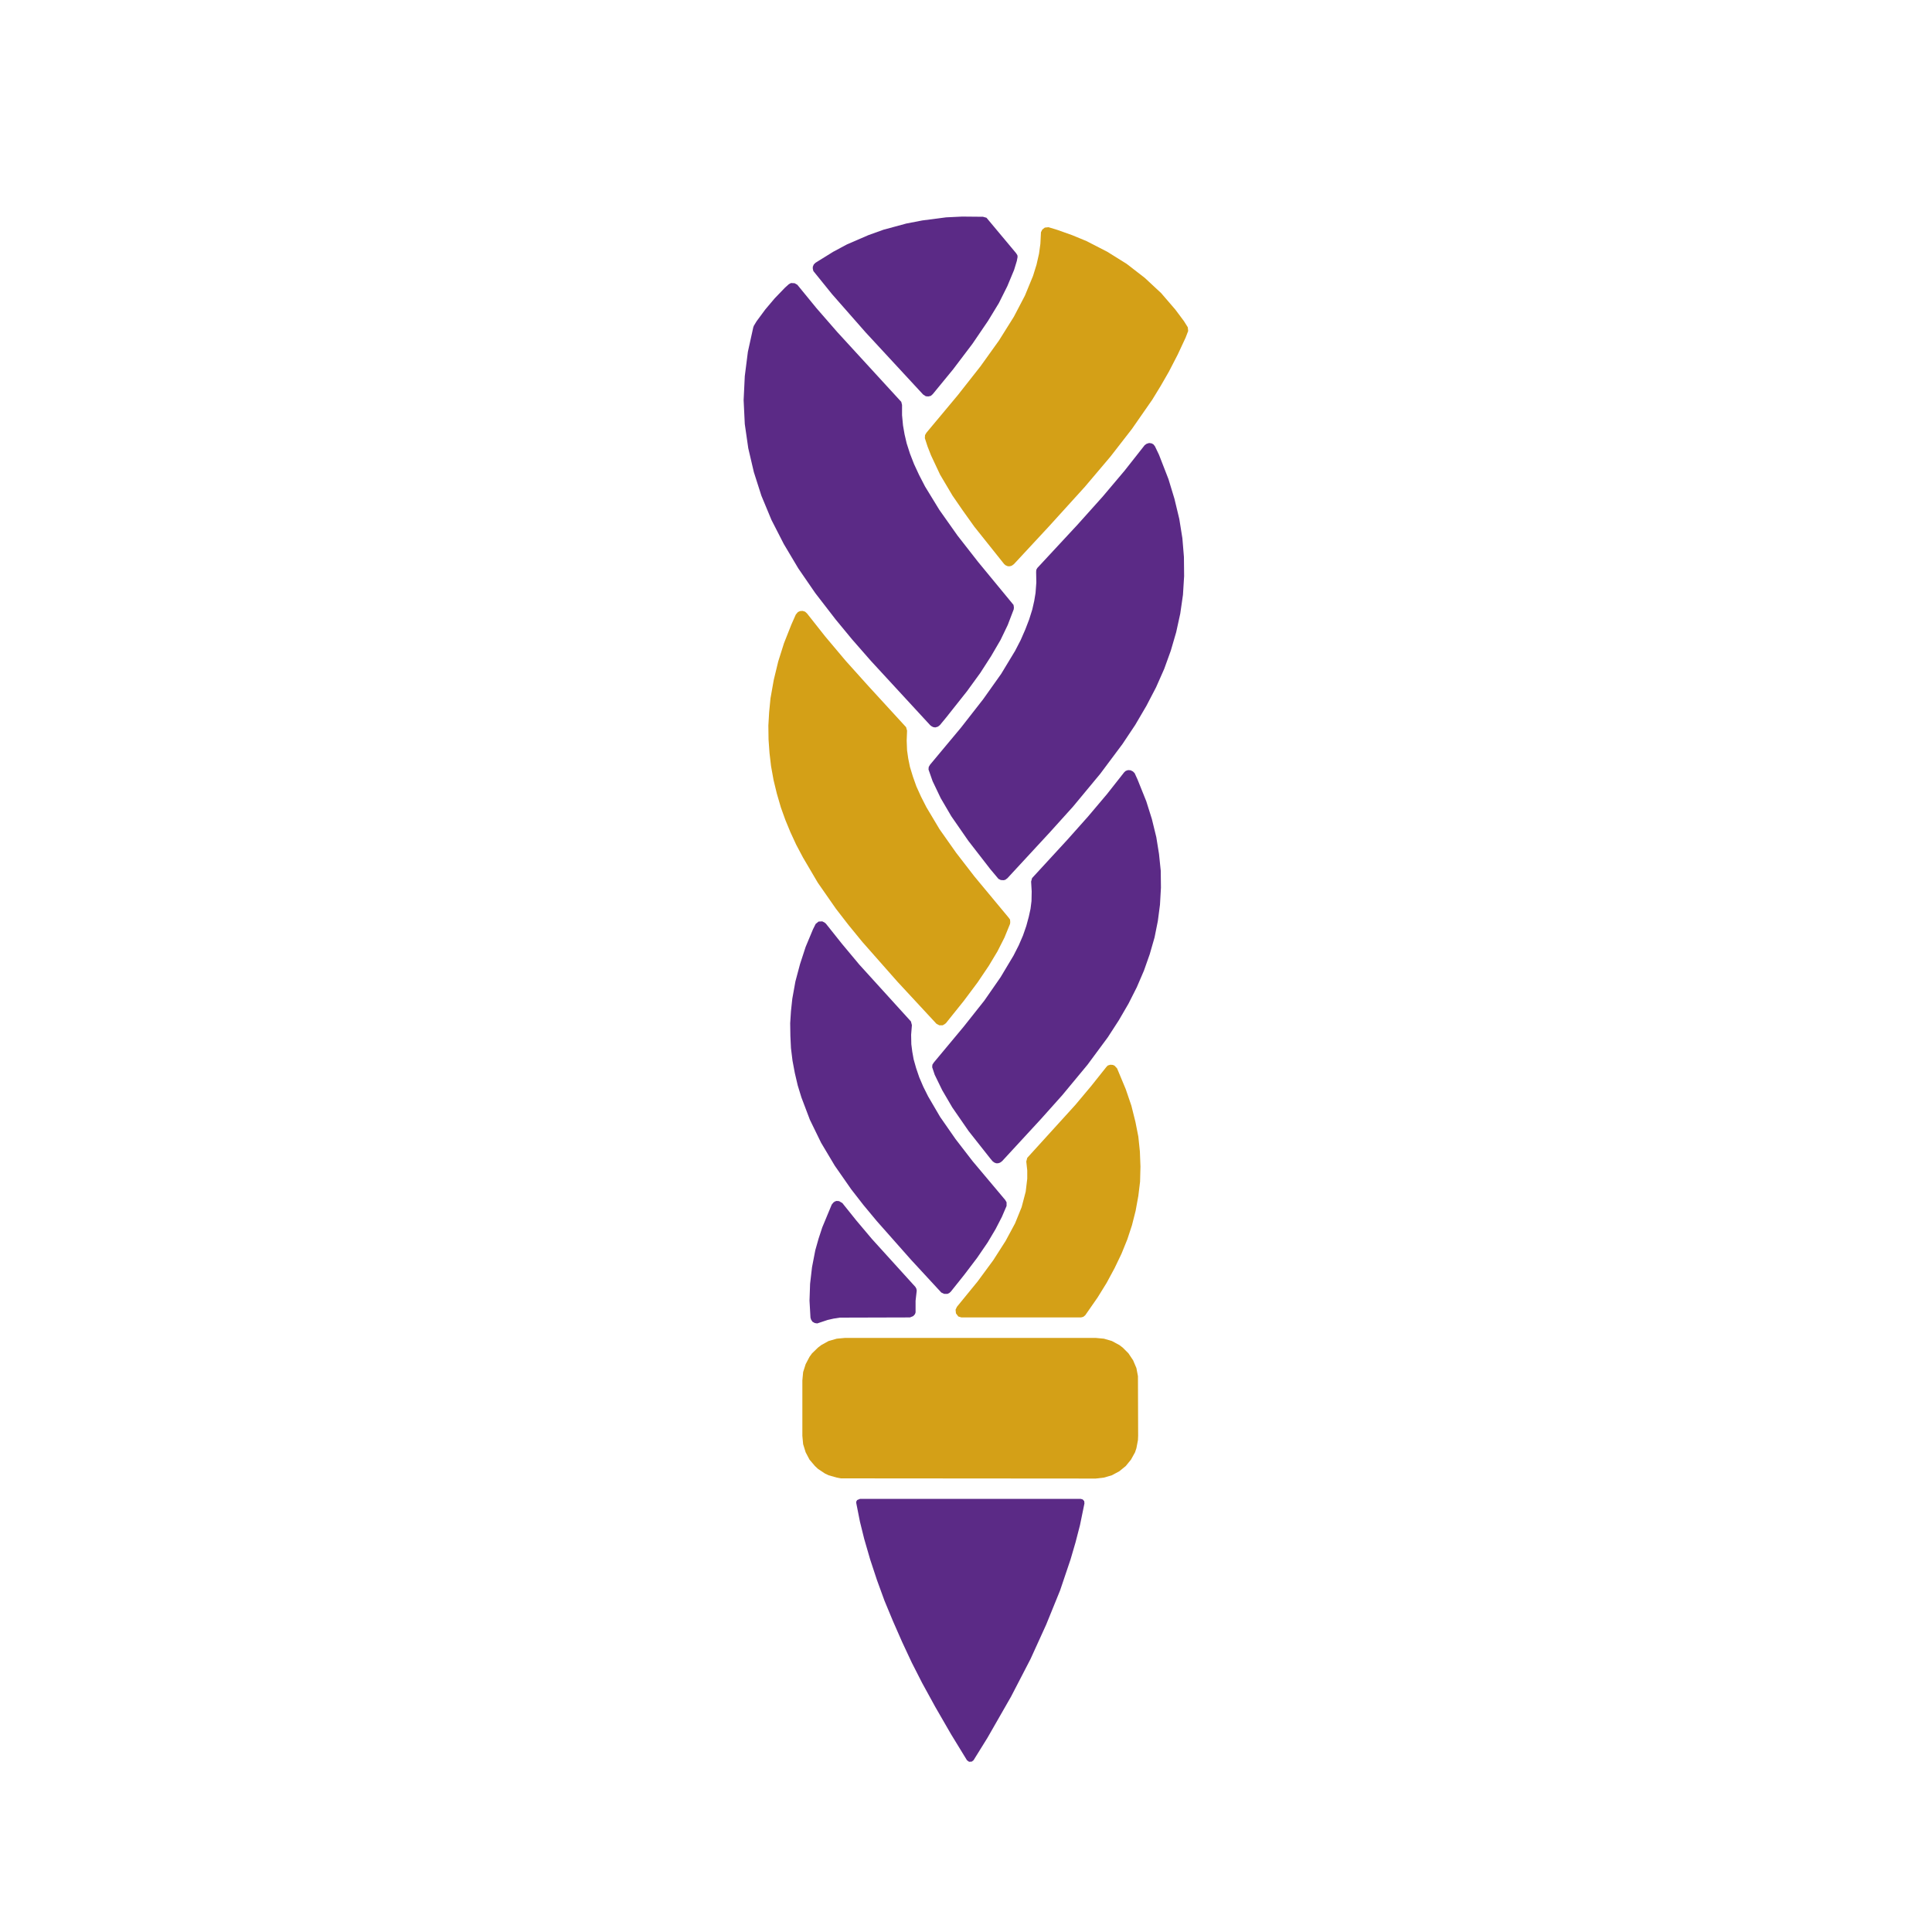
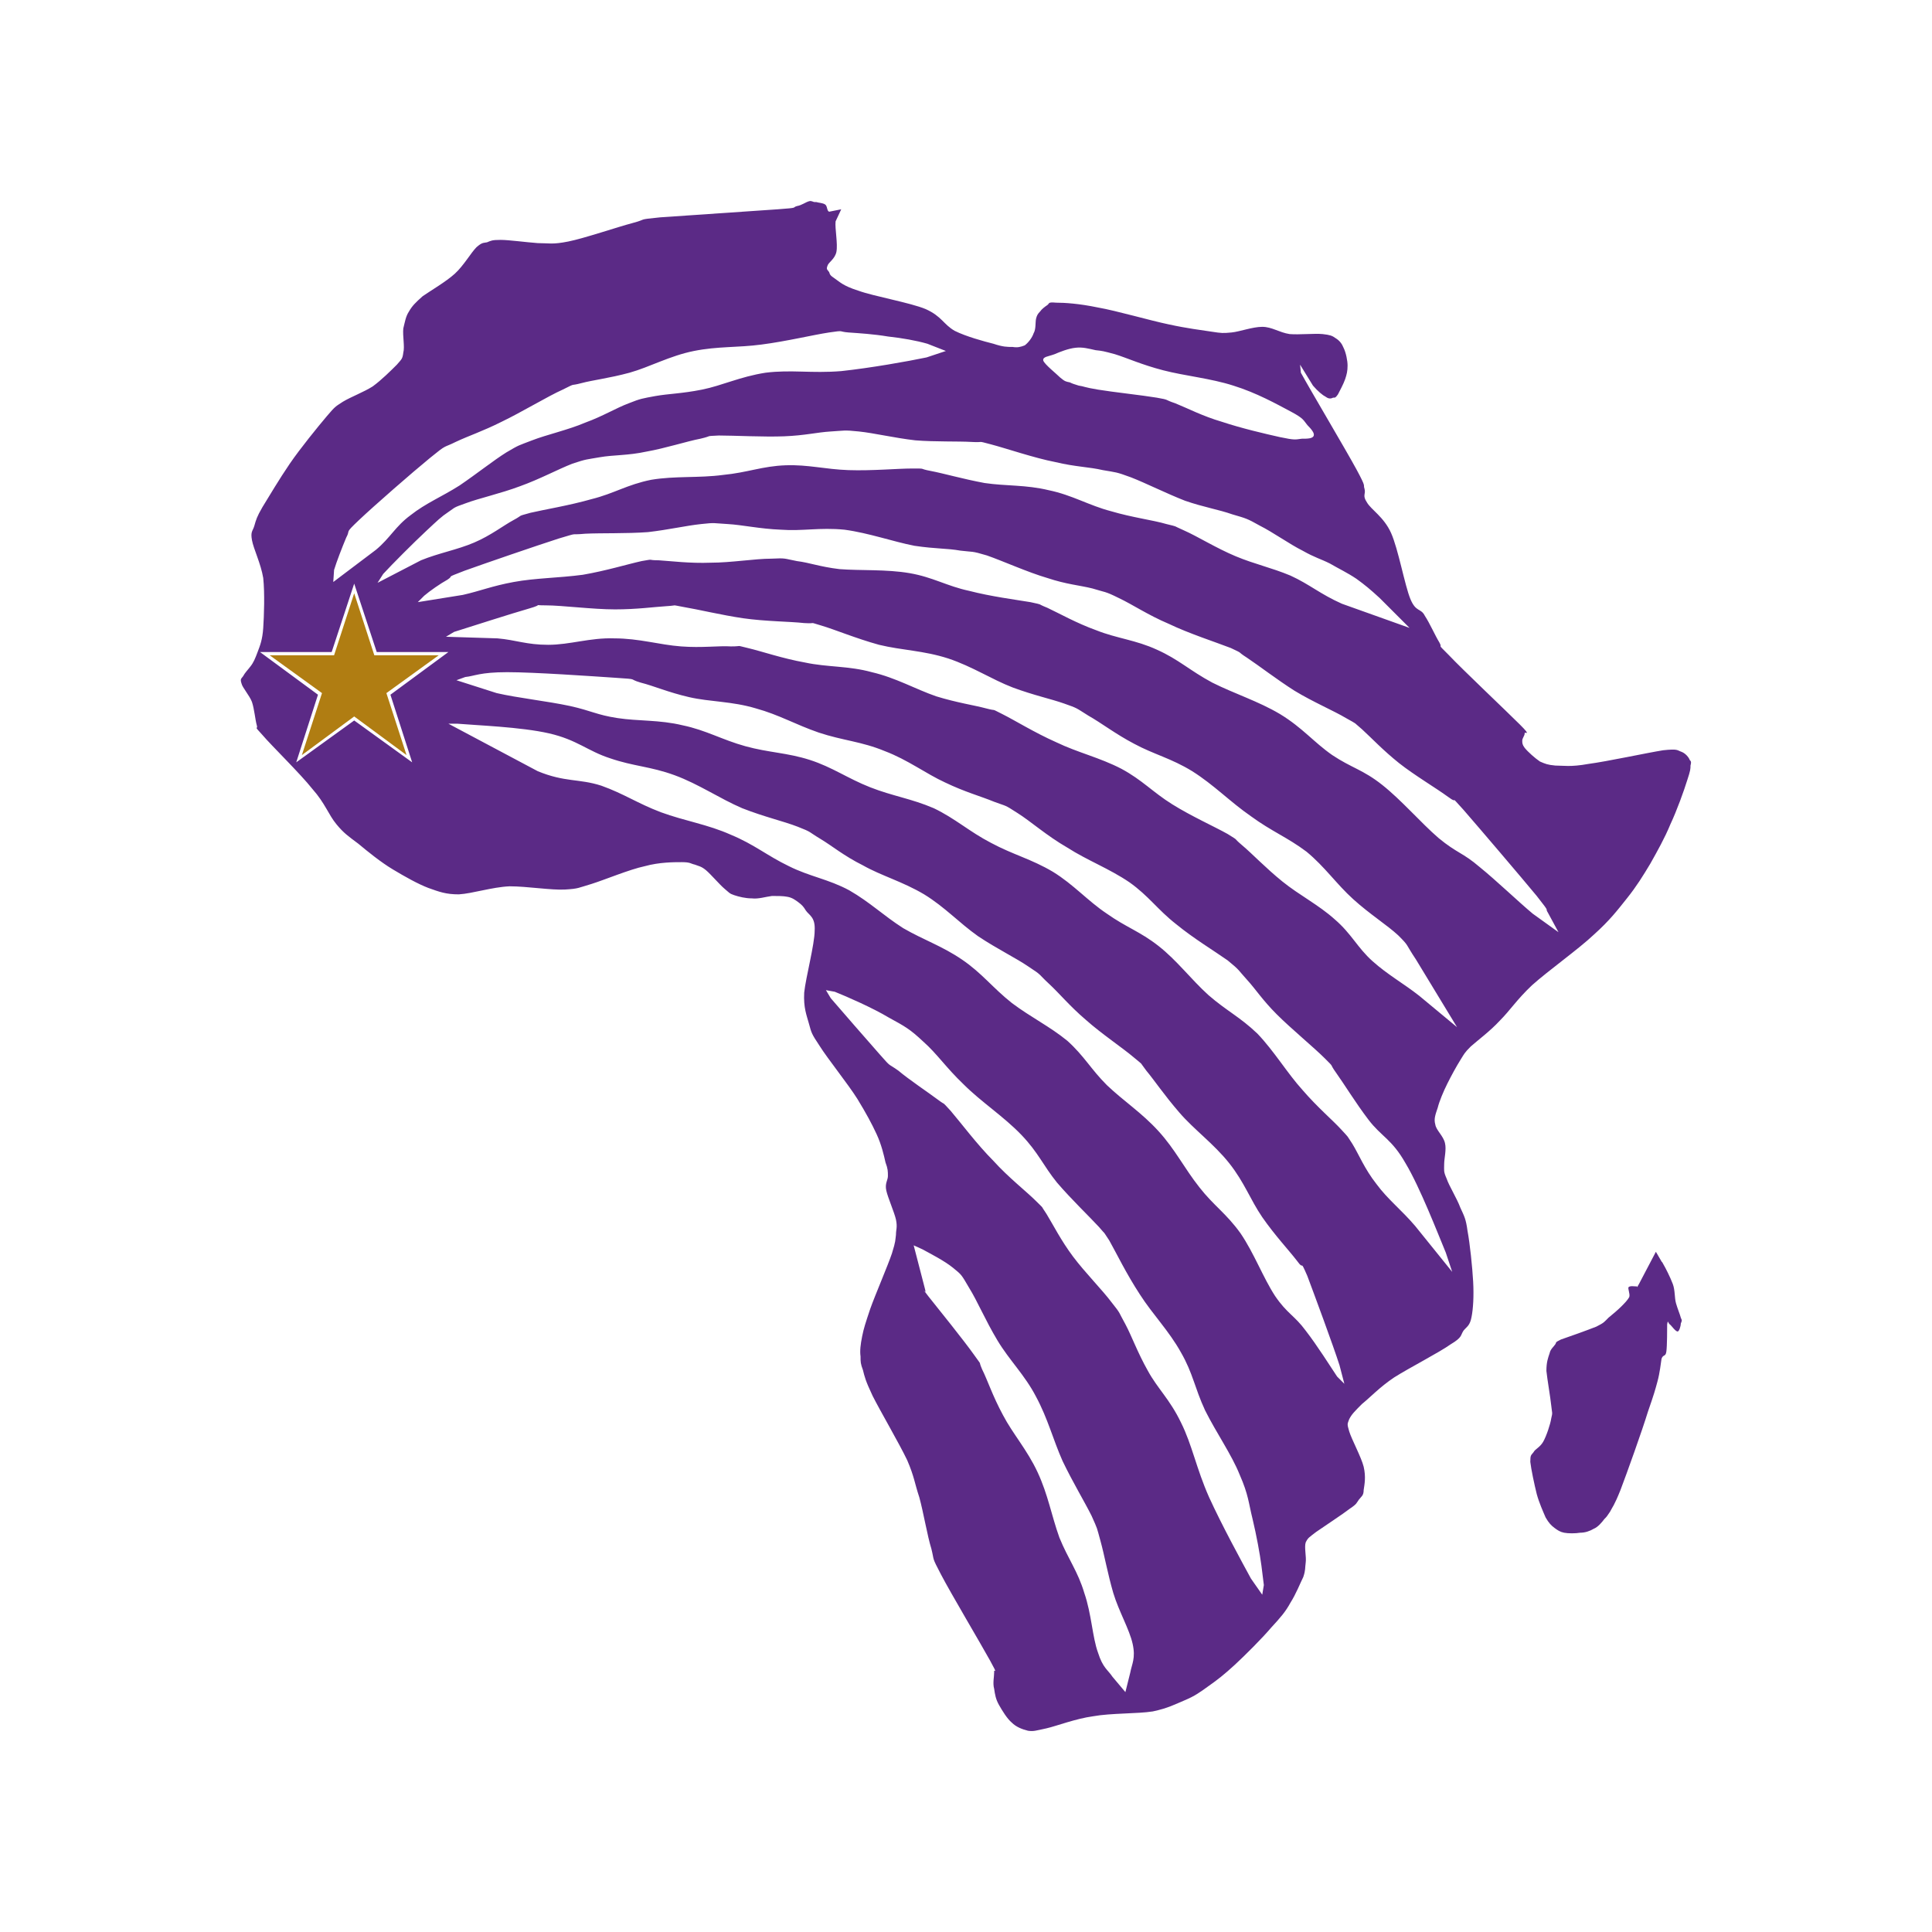
- <svg xmlns="http://www.w3.org/2000/svg" viewBox="0 0 100 100" width="100" height="100" role="img" aria-label="Fatou Hair Braiding">
-   <path fill="#5b2a86" d="M48.33 55l1.55 -1.86 1.07 -1.35 0.84 -1.21 0.67 -1.12 0.27 -0.53 0.22 -0.51 0.17 -0.49 0.13 -0.48 0.09 -0.41 0.05 -0.4 0.01 -0.5 -0.03 -0.51 0.05 -0.18 1.84 -2 1.06 -1.19 0.98 -1.16 0.89 -1.13 0.08 -0.07 0.12 -0.04 0.13 0.01 0.12 0.06 0.09 0.09 0.15 0.33 0.45 1.12 0.29 0.92 0.23 0.94 0.14 0.87 0.09 0.87 0.01 0.88 -0.05 0.88 -0.11 0.84 -0.17 0.85 -0.25 0.87 -0.3 0.85 -0.37 0.86 -0.43 0.85 -0.5 0.86 -0.57 0.88 -1.05 1.42 -1.31 1.58 -1.1 1.23 -2.01 2.18 -0.11 0.08 -0.1 0.03 -0.1 0 -0.1 -0.04 -0.08 -0.06 -0.11 -0.13 -1.13 -1.43 -0.85 -1.23 -0.52 -0.89 -0.39 -0.8 -0.13 -0.39 0.01 -0.13zM38.99 16.94l0.03 -0.08 0.14 -0.23 0.45 -0.61 0.49 -0.58 0.53 -0.55 0.2 -0.18 0.11 -0.06 0.19 0.01 0.14 0.08 0.99 1.21 1.08 1.24 3.31 3.61 0.04 0.16 0 0.53 0.05 0.53 0.08 0.46 0.11 0.47 0.17 0.53 0.21 0.54 0.26 0.56 0.31 0.6 0.74 1.21 0.94 1.33 1.07 1.37 1.83 2.22 0.02 0.13 -0.01 0.1 -0.31 0.81 -0.37 0.77 -0.49 0.84 -0.56 0.87 -0.69 0.95 -1.07 1.35 -0.33 0.4 -0.1 0.08 -0.13 0.04 -0.1 -0.01 -0.09 -0.04 -0.08 -0.06 -3.07 -3.33 -0.98 -1.12 -0.85 -1.03 -1.05 -1.36 -0.88 -1.28 -0.75 -1.26 -0.64 -1.25 -0.52 -1.25 -0.39 -1.22 -0.29 -1.24 -0.18 -1.25 -0.06 -1.24 0.06 -1.24 0.16 -1.26zM41.95 68.2l-0.05 -0.88 0.03 -0.87 0.1 -0.86 0.17 -0.88 0.17 -0.6 0.19 -0.58 0.49 -1.18 0.08 -0.1 0.08 -0.06 0.09 -0.03 0.13 0.01 0.17 0.1 0.73 0.91 0.81 0.96 2.24 2.47 0.05 0.09 0.02 0.1 -0.06 0.53 0 0.6 -0.03 0.09 -0.09 0.1 -0.17 0.07 -3.63 0.01 -0.32 0.05 -0.31 0.07 -0.54 0.18 -0.13 -0.02 -0.12 -0.07 -0.07 -0.11zM48.14 39.58l1.61 -1.93 1.14 -1.46 0.93 -1.31 0.72 -1.19 0.29 -0.56 0.24 -0.55 0.2 -0.52 0.16 -0.51 0.1 -0.44 0.07 -0.42 0.04 -0.54 -0.01 -0.55 0.01 -0.11 0.05 -0.09 2.08 -2.24 1.3 -1.45 1.14 -1.35 1.04 -1.32 0.1 -0.07 0.13 -0.04 0.13 0.02 0.09 0.05 0.08 0.1 0.21 0.44 0.49 1.26 0.31 1.02 0.25 1.04 0.16 1 0.08 0.97 0.01 0.99 -0.06 0.97 -0.14 0.97 -0.21 0.96 -0.28 0.96 -0.34 0.94 -0.42 0.95 -0.5 0.96 -0.58 0.99 -0.66 0.99 -1.15 1.54 -1.41 1.7 -1.2 1.33 -2.2 2.38 -0.11 0.08 -0.09 0.02 -0.14 -0.01 -0.12 -0.06 -0.42 -0.5 -1.14 -1.47 -0.88 -1.27 -0.55 -0.94 -0.42 -0.88 -0.21 -0.6 0.01 -0.13zM42.21 13.6l0.92 -0.57 0.71 -0.38 1.11 -0.48 0.78 -0.28 1.18 -0.32 0.83 -0.16 1.23 -0.16 0.83 -0.04 1.08 0.01 0.18 0.05 1.53 1.83 0.07 0.11 0.01 0.09 -0.04 0.21 -0.14 0.46 -0.35 0.84 -0.44 0.88 -0.56 0.92 -0.81 1.19 -1 1.32 -1.05 1.28 -0.1 0.09 -0.13 0.03 -0.13 -0.01 -0.14 -0.09 -2.97 -3.21 -1.74 -1.98 -0.97 -1.2 -0.03 -0.12 0 -0.1 0.05 -0.12zM42.75 47.81l0.82 1.03 0.91 1.09 2.67 2.94 0.05 0.19 -0.04 0.5 0.01 0.49 0.05 0.39 0.07 0.39 0.13 0.46 0.16 0.47 0.21 0.49 0.25 0.5 0.62 1.06 0.8 1.15 0.88 1.14 1.69 2.01 0.07 0.12 0 0.19 -0.24 0.56 -0.33 0.64 -0.41 0.69 -0.54 0.79 -0.66 0.87 -0.71 0.89 -0.08 0.07 -0.09 0.04 -0.17 0 -0.15 -0.07 -1.57 -1.7 -1.77 -2 -0.69 -0.83 -0.63 -0.81 -0.85 -1.22 -0.71 -1.19 -0.58 -1.19 -0.44 -1.16 -0.19 -0.62 -0.15 -0.64 -0.12 -0.64 -0.08 -0.65 -0.03 -0.63 -0.01 -0.66 0.04 -0.62 0.07 -0.65 0.16 -0.89 0.24 -0.9 0.29 -0.89 0.38 -0.91 0.14 -0.28 0.15 -0.12 0.19 -0.01 0.12 0.06zM44.52 77.58l11.41 0 0.11 0.03 0.08 0.09 0.01 0.12 -0.23 1.12 -0.23 0.89 -0.26 0.89 -0.54 1.6 -0.72 1.77 -0.81 1.78 -1.01 1.95 -1.22 2.13 -0.72 1.16 -0.09 0.07 -0.14 0.01 -0.11 -0.08 -0.82 -1.34 -0.82 -1.42 -0.68 -1.24 -0.54 -1.06 -0.5 -1.07 -0.47 -1.07 -0.44 -1.06 -0.39 -1.07 -0.35 -1.06 -0.31 -1.07 -0.22 -0.89 -0.19 -0.96 0 -0.08 0.05 -0.08z" />
-   <path fill="#d4a017" d="M47.95 22.4l1.62 -1.94 1.18 -1.5 0.96 -1.34 0.77 -1.23 0.57 -1.09 0.42 -1.02 0.18 -0.58 0.13 -0.57 0.07 -0.51 0.03 -0.6 0.07 -0.14 0.13 -0.1 0.19 -0.02 0.46 0.14 0.76 0.27 0.75 0.31 1.07 0.55 1.01 0.63 0.93 0.72 0.85 0.79 0.74 0.86 0.44 0.59 0.2 0.32 0.02 0.19 -0.13 0.34 -0.41 0.88 -0.46 0.89 -0.42 0.73 -0.44 0.72 -1.05 1.51 -1.11 1.43 -1.33 1.57 -1.86 2.05 -1.81 1.95 -0.11 0.08 -0.1 0.03 -0.1 0 -0.12 -0.05 -0.08 -0.07 -1.54 -1.93 -0.6 -0.84 -0.53 -0.77 -0.64 -1.08 -0.47 -1 -0.18 -0.46 -0.14 -0.43 0.01 -0.16zM49.53 67.64l1.07 -1.31 0.81 -1.1 0.64 -1 0.49 -0.91 0.34 -0.84 0.21 -0.8 0.08 -0.67 0 -0.43 -0.05 -0.46 0.05 -0.19 2.49 -2.74 0.83 -0.99 0.78 -0.98 0.07 -0.07 0.13 -0.04 0.13 0.01 0.09 0.04 0.13 0.14 0.45 1.08 0.29 0.85 0.21 0.84 0.15 0.76 0.08 0.77 0.03 0.78 -0.02 0.78 -0.09 0.74 -0.14 0.77 -0.19 0.75 -0.24 0.73 -0.3 0.74 -0.36 0.75 -0.41 0.76 -0.47 0.76 -0.64 0.92 -0.1 0.08 -0.12 0.03 -6.19 0 -0.16 -0.05 -0.12 -0.16 -0.02 -0.19zM41.77 31.75l0.94 1.19 1.06 1.26 1.15 1.28 1.98 2.16 0.05 0.18 -0.02 0.51 0.02 0.51 0.06 0.42 0.09 0.44 0.15 0.49 0.18 0.51 0.24 0.53 0.28 0.55 0.68 1.14 0.86 1.22 0.95 1.23 1.77 2.13 0.07 0.1 0.01 0.13 -0.01 0.09 -0.29 0.71 -0.36 0.71 -0.45 0.75 -0.58 0.86 -0.71 0.95 -0.93 1.16 -0.08 0.06 -0.09 0.05 -0.17 0 -0.15 -0.08 -2.03 -2.19 -1.8 -2.04 -0.72 -0.88 -0.65 -0.84 -0.94 -1.35 -0.77 -1.31 -0.35 -0.66 -0.3 -0.65 -0.26 -0.63 -0.23 -0.64 -0.21 -0.72 -0.17 -0.7 -0.13 -0.72 -0.08 -0.68 -0.05 -0.7 -0.01 -0.72 0.04 -0.69 0.07 -0.72 0.17 -0.96 0.23 -0.95 0.3 -0.95 0.38 -0.96 0.23 -0.52 0.11 -0.13 0.11 -0.05 0.13 -0.01 0.13 0.04zM56.71 69.25l0.43 0.04 0.41 0.12 0.39 0.21 0.17 0.13 0.3 0.3 0.24 0.36 0.17 0.4 0.08 0.42 0.01 3.09 -0.01 0.22 -0.08 0.42 -0.07 0.21 -0.21 0.38 -0.27 0.33 -0.33 0.27 -0.39 0.21 -0.41 0.12 -0.43 0.05 -13.19 -0.01 -0.21 -0.04 -0.42 -0.12 -0.19 -0.09 -0.36 -0.24 -0.16 -0.15 -0.28 -0.33 -0.2 -0.38 -0.13 -0.42 -0.04 -0.43 0 -2.87 0.04 -0.43 0.13 -0.41 0.2 -0.38 0.13 -0.18 0.31 -0.3 0.17 -0.13 0.38 -0.21 0.42 -0.12 0.43 -0.04z" />
+ <svg xmlns="http://www.w3.org/2000/svg" viewBox="0 0 240.00 240.00" width="240.00" height="240.00">
+   <path fill="#5b2a86" fill-rule="evenodd" d="m101.4 25.1c0.3 0.1 0.8 0.1 1.1 0.3c0.3 0.2 0.2 0.8 0.5 0.9l1.5-0.3l-0.7 1.5c-0.1 0.9 0.3 2.8 0.1 3.8c-0.2 0.9-1 1.3-1.1 1.7c-0.2 0.5 0 0.5 0.2 0.8c0.1 0.3 0.1 0.4 0.7 0.8c0.6 0.4 1 0.9 2.9 1.5c1.9 0.7 6.5 1.5 8.4 2.3c2 0.9 2.2 1.9 3.6 2.7c1.4 0.7 3.6 1.3 4.8 1.6c1.2 0.4 1.7 0.4 2.4 0.4c0.6 0.1 1 0 1.5-0.2c0.4-0.3 0.9-0.9 1.1-1.5c0.3-0.5 0.2-1.3 0.3-1.8c0.1-0.4 0.2-0.6 0.5-0.9c0.2-0.3 0.6-0.6 0.9-0.8c0.3-0.2 0-0.4 1.1-0.3c1 0 2.8 0.1 5.2 0.6c2.3 0.4 6.4 1.6 8.8 2.1c2.3 0.5 4 0.7 5.3 0.9c1.3 0.2 1.4 0.2 2.5 0.1c1-0.1 2.6-0.7 3.8-0.7c1.2 0 2.1 0.7 3.4 0.9c1.2 0.1 3.1-0.1 4.1 0c0.9 0.1 1.2 0.2 1.6 0.5c0.5 0.3 0.8 0.7 1 1.2c0.3 0.6 0.5 1.6 0.5 2.2c0 0.7-0.1 1.1-0.3 1.7c-0.2 0.6-0.7 1.5-0.9 1.9c-0.3 0.4-0.3 0.4-0.6 0.4c-0.2 0.1-0.5 0.2-0.9-0.1c-0.4-0.2-1-0.7-1.6-1.4l-1.6-2.6l0.1 1c1.2 2.2 5.6 9.6 6.9 12c1.3 2.4 0.8 1.8 1 2.4c0.2 0.7-0.3 0.8 0.3 1.7c0.5 0.9 2.1 1.8 3 3.8c0.9 2 1.7 6.5 2.4 8.2c0.7 1.7 1.3 1.1 1.8 2.1c0.6 0.9 1.3 2.5 1.8 3.3c0.5 0.9-0.5-0.1 1.2 1.6c1.6 1.7 7.2 7 8.8 8.6c1.6 1.6 0.5 0.8 0.6 1.1c0 0.3-0.3 0.6-0.3 0.9c0 0.3 0 0.5 0.3 0.9c0.4 0.5 1.3 1.3 1.9 1.7c0.7 0.3 0.9 0.4 1.9 0.5c1 0 1.9 0.2 4.1-0.2c2.3-0.3 7.4-1.4 9.3-1.7c1.9-0.2 1.7 0 2.3 0.2c0.5 0.2 0.9 0.7 1 1c0.2 0.2 0.2 0.3 0.1 0.7c0 0.4 0 0.6-0.4 1.8c-0.4 1.3-1.3 3.8-2.1 5.5c-0.7 1.7-1.6 3.3-2.5 4.9c-0.9 1.5-1.7 2.8-2.9 4.3c-1.2 1.5-2.1 2.7-4.1 4.5c-1.9 1.8-5.7 4.5-7.7 6.3c-1.9 1.8-2.7 3.1-4 4.4c-1.2 1.3-2.7 2.4-3.6 3.2c-0.8 0.8-0.8 0.9-1.3 1.7c-0.5 0.8-1.1 1.9-1.6 2.9c-0.5 1-1 2.2-1.2 3c-0.3 0.9-0.5 1.4-0.3 2.1c0.1 0.7 1 1.4 1.2 2.3c0.2 0.8-0.1 1.9-0.1 2.6c0 0.8-0.1 0.9 0.3 1.8c0.3 0.9 1.3 2.5 1.7 3.6c0.5 1.1 0.7 1.4 0.9 2.9c0.3 1.6 0.6 4.5 0.7 6.3c0.1 1.8 0 3.4-0.2 4.4c-0.2 1.1-0.6 1.2-1 1.7c-0.4 0.6-0.1 0.8-1.6 1.7c-1.4 1-5.1 2.9-7 4.1c-1.8 1.2-3 2.5-4 3.3c-0.9 0.9-1.3 1.3-1.6 1.9c-0.2 0.6-0.3 0.5 0 1.5c0.3 1 1.5 3.2 1.8 4.4c0.3 1.3 0.1 2.2 0 2.9c0 0.7-0.3 0.8-0.6 1.2c-0.3 0.4-0.2 0.5-1.1 1.1c-0.9 0.7-3.2 2.2-4.2 2.9c-0.9 0.7-1 0.7-1.3 1.3c-0.2 0.6 0.1 1.8 0 2.5c-0.1 0.7 0 0.9-0.3 1.8c-0.4 0.8-0.9 2.1-1.6 3.2c-0.6 1.1-1.2 1.8-2.4 3.1c-1.1 1.3-3.2 3.4-4.5 4.6c-1.3 1.2-2.2 1.9-3.2 2.6c-1.1 0.8-1.8 1.3-3 1.8c-1.2 0.5-2.1 1-4 1.4c-1.9 0.3-5.2 0.2-7.4 0.6c-2.2 0.3-4.5 1.2-5.8 1.5c-1.4 0.3-1.6 0.4-2.3 0.3c-0.8-0.2-1.5-0.5-2-1c-0.6-0.5-1.2-1.5-1.6-2.2c-0.4-0.7-0.5-1.3-0.6-2c-0.2-0.7 0-1.5 0-2.1c-0.1-0.5 0.6 0.6-0.5-1.4c-1.1-2-4.9-8.4-6.1-10.7c-1.2-2.3-0.8-1.6-1.2-3.2c-0.5-1.6-1-4.6-1.5-6.4c-0.6-1.8-0.6-2.5-1.5-4.6c-1-2.1-3.4-6.2-4.3-8c-0.9-1.9-1-2.4-1.2-3.2c-0.3-0.8-0.3-1-0.3-1.7c-0.1-0.7 0-1.5 0.2-2.5c0.2-1 0.4-1.6 1-3.4c0.6-1.7 2.2-5.4 2.7-6.9c0.5-1.6 0.4-1.6 0.5-2.3c0-0.7 0.2-0.9 0-1.9c-0.2-0.9-1-2.7-1.2-3.6c-0.2-0.9 0.2-1.3 0.2-1.8c0-0.6 0-0.9-0.3-1.7c-0.2-0.9-0.5-2.2-1.1-3.5c-0.6-1.3-1.3-2.6-2.4-4.4c-1.2-1.9-3.7-5-4.7-6.6c-1-1.5-1-1.6-1.3-2.7c-0.3-1.1-0.7-2-0.6-3.9c0.2-1.9 1.3-6 1.3-7.7c0.1-1.7-0.7-1.9-1.1-2.5c-0.3-0.5-0.5-0.7-0.9-1c-0.4-0.3-0.8-0.6-1.4-0.7c-0.5-0.1-1.2-0.1-1.9-0.1c-0.8 0.1-1.7 0.4-2.5 0.3c-0.8 0-1.6-0.2-2.2-0.4c-0.6-0.2-0.6-0.3-1.2-0.8c-0.6-0.5-1.7-1.8-2.3-2.3c-0.6-0.5-0.9-0.5-1.4-0.7c-0.5-0.1-0.5-0.3-1.6-0.3c-1 0-2.8 0-4.6 0.5c-1.9 0.4-5 1.7-6.6 2.2c-1.7 0.5-1.6 0.6-3.3 0.7c-1.7 0.1-4.7-0.4-6.9-0.4c-2.2 0.1-4.6 0.9-6.3 1c-1.6 0-2.4-0.3-3.8-0.8c-1.3-0.5-2.9-1.4-4.4-2.3c-1.5-0.9-3.1-2.2-4.3-3.2c-1.2-0.9-1.8-1.3-2.7-2.4c-1-1.2-1.4-2.6-3-4.4c-1.5-1.9-5.1-5.4-6.2-6.7c-1.2-1.3-0.5-0.6-0.7-1.2c-0.2-0.7-0.3-2-0.6-2.9c-0.3-0.8-1.2-1.8-1.3-2.3c-0.2-0.6 0-0.6 0.2-0.9c0.2-0.4 0.6-0.8 0.9-1.2c0.4-0.5 0.6-1 0.9-1.8c0.3-0.8 0.6-1.5 0.7-3c0.1-1.5 0.2-4.3 0-6.2c-0.3-1.8-1.2-3.6-1.4-4.7c-0.2-1.1 0.1-1.1 0.3-1.8c0.2-0.7 0.3-1.1 1-2.3c0.8-1.3 2.1-3.5 3.4-5.4c1.3-1.9 3.5-4.6 4.6-5.9c1.1-1.3 1.1-1.2 2-1.8c1-0.6 2.6-1.2 3.7-1.9c1.1-0.8 2.3-2 3-2.7c0.6-0.7 0.7-0.7 0.8-1.5c0.2-0.7-0.1-2.1 0-3c0.2-0.8 0.3-1.5 0.7-2.1c0.4-0.7 0.8-1.1 1.7-1.9c1-0.7 2.9-1.8 4-2.8c1.1-1 2-2.6 2.7-3.3c0.7-0.6 0.8-0.5 1.3-0.6c0.5-0.2 0.6-0.3 1.7-0.3c1 0 3.2 0.3 4.6 0.4c1.4 0 1.8 0.2 3.8-0.2c2-0.4 6.1-1.8 8-2.3c1.9-0.5 0.4-0.4 3.4-0.7c3-0.2 11.8-0.8 14.6-1c2.8-0.2 1.7-0.2 2.4-0.4c0.6-0.1 1.1-0.5 1.5-0.6c0.3-0.1 0.5 0.1 0.7 0.1c0.2 0 0 0 0.2 0Zm105.2 131.9c0.3 0.5 0.9 1.7 1.2 2.5c0.3 0.8 0.2 1.7 0.4 2.4c0.2 0.7 0.5 1.4 0.6 1.8c0.2 0.4 0.1 0.4 0 0.7c0 0.3-0.2 1-0.4 1c-0.3 0-0.8-0.8-1-0.9c-0.2-0.2-0.2-0.6-0.3 0c0 0.6 0 2.7-0.1 3.4c-0.1 0.7-0.4 0.3-0.6 0.9c-0.1 0.6-0.2 1.7-0.5 2.8c-0.3 1.1-0.4 1.5-1.2 3.8c-0.7 2.3-2.6 7.6-3.4 9.7c-0.8 2-1 2.1-1.3 2.7c-0.4 0.6-0.4 0.6-0.7 0.9c-0.3 0.4-0.8 1-1.3 1.2c-0.5 0.3-1.1 0.5-1.7 0.5c-0.6 0.1-1.5 0.1-2 0c-0.5-0.1-0.8-0.3-1.2-0.6c-0.4-0.3-0.7-0.6-1.1-1.3c-0.3-0.7-0.8-1.8-1.1-2.9c-0.3-1.2-0.7-3.1-0.8-4c0-0.9 0.1-0.8 0.4-1.2c0.2-0.4 0.8-0.6 1.2-1.3c0.4-0.7 0.9-2.2 1-2.9c0.2-0.8 0.1-0.6 0-1.6c-0.1-1-0.5-3.3-0.6-4.3c0-1.1 0.2-1.6 0.4-2.2c0.1-0.5 0.5-0.8 0.7-1.1c0.2-0.3-0.1-0.2 0.7-0.6c0.9-0.3 3.4-1.2 4.4-1.6c1-0.5 1-0.6 1.5-1.1c0.5-0.4 1.2-1 1.6-1.4c0.4-0.4 0.8-0.8 1-1.2c0.1-0.4-0.2-1-0.1-1.2c0.2-0.2 0.7-0.1 0.9-0.1c0.3-0.1 0 0.4 0.4-0.3l2.1-4l0.7 1.2c0.1 0.2 0-0.1 0.2 0.3Zm-165.2-84.7l5.3-4c1.8-1.5 2.4-2.9 4.3-4.3c1.9-1.5 3.9-2.3 6.1-3.7c2.2-1.5 4.2-3.1 5.8-4.1c1.7-1 1.4-0.8 3.2-1.5c1.8-0.7 4.5-1.3 6.6-2.2c2.2-0.8 3.8-1.8 5.4-2.4c1.5-0.6 1.7-0.6 3.3-0.9c1.7-0.3 3.3-0.3 5.8-0.8c2.5-0.5 4.7-1.6 7.9-2.1c3.2-0.4 5.7 0.1 9.4-0.2c3.7-0.4 8.2-1.2 10.6-1.7l2.4-0.8l-2.3-0.9c-1.4-0.4-3.1-0.7-4.9-0.9c-1.8-0.3-3.5-0.4-4.9-0.5c-1.3-0.1-0.4-0.3-2.4 0c-2 0.3-5.3 1.1-8.4 1.5c-3 0.4-5.4 0.2-8.4 0.8c-3 0.6-5.5 2-8 2.7c-2.6 0.7-4.5 0.9-6 1.3c-1.5 0.4-0.5-0.1-2.3 0.8c-1.8 0.8-5.1 2.8-7.6 4c-2.4 1.2-4 1.7-5.7 2.5c-1.6 0.8-1 0.2-3.2 2c-2.2 1.8-6.9 5.9-8.8 7.7c-1.9 1.8-1 1.1-1.6 2.2c-0.5 1.2-1.2 3-1.5 4l-0.1 1.5Zm88.2-27.5c0.2 0.5 1.6 1.6 2.1 2.1c0.6 0.5 0.7 0.5 1.2 0.6c0.4 0.2 0.5 0.2 1.1 0.4c0.7 0.1 0.6 0.2 2.4 0.5c1.8 0.3 5.5 0.7 7.3 1c1.7 0.3 0.8 0.2 2.3 0.7c1.5 0.6 3.4 1.6 5.8 2.3c2.4 0.8 5.4 1.5 7.2 1.9c1.9 0.4 1.9 0.3 2.7 0.2c0.7 0 1.4 0 1.5-0.4c0.1-0.3-0.3-0.8-0.8-1.3c-0.5-0.6-0.4-0.8-2.1-1.7c-1.7-0.9-4.2-2.3-7.1-3.2c-2.8-0.9-6-1.2-8.7-1.9c-2.7-0.7-4.4-1.5-6-2c-1.5-0.4-1.5-0.4-2.4-0.5c-0.9-0.2-1.6-0.4-2.5-0.3c-0.9 0.1-1.9 0.5-2.6 0.8c-0.8 0.3-1.5 0.3-1.4 0.8Zm-82.7 27.6l5.4-2.8c2.2-0.9 4.5-1.3 6.6-2.2c2.1-0.9 3.6-2.1 4.9-2.8c1.3-0.7 0.3-0.4 2.1-0.9c1.7-0.4 4.8-0.9 7.6-1.7c2.8-0.7 4.4-1.8 7.4-2.4c3-0.5 5.9-0.2 8.9-0.6c3.1-0.3 4.9-1.1 7.8-1.2c2.8-0.1 4.9 0.5 7.8 0.6c2.9 0.1 6.1-0.2 7.9-0.2c1.9 0 0.7 0 2.3 0.3c1.6 0.3 4 1 6.7 1.5c2.7 0.4 5.1 0.2 8 0.9c2.9 0.6 5 1.9 7.7 2.6c2.7 0.8 5.2 1.1 6.9 1.6c1.6 0.4 0.6 0.1 2.2 0.8c1.6 0.7 4 2.2 6.4 3.2c2.4 1 4.4 1.4 6.8 2.4c2.4 1.1 3.7 2.3 6.4 3.5l8.4 3l-3.7-3.7c-1.2-1.1-1.8-1.6-2.9-2.4c-1.2-0.8-2.1-1.2-3.3-1.9c-1.2-0.6-1.8-0.7-3.4-1.6c-1.6-0.8-3.7-2.3-5.3-3.1c-1.6-0.9-1.7-0.9-3.4-1.4c-1.7-0.6-3.6-0.9-5.9-1.7c-2.3-0.9-4.9-2.2-6.7-2.9c-1.9-0.7-1.8-0.6-3.5-0.9c-1.7-0.4-3.4-0.4-5.9-1c-2.6-0.5-6.1-1.7-8-2.2c-1.9-0.5-0.7-0.2-2.4-0.3c-1.7-0.1-4.5 0-7-0.2c-2.6-0.3-5.1-0.9-7-1.1c-1.9-0.2-1.8-0.1-3.5 0c-1.7 0.1-3.2 0.5-5.8 0.6c-2.5 0.1-6.2-0.1-8.1-0.1c-1.9 0.1-0.6 0-2.3 0.4c-1.6 0.3-4.4 1.2-6.7 1.6c-2.3 0.5-4.1 0.4-5.8 0.7c-1.7 0.3-1.6 0.2-3.4 0.8c-1.8 0.7-4 1.9-6.5 2.8c-2.4 0.9-5.1 1.5-6.7 2.1c-1.7 0.6-1.3 0.5-2.2 1.1c-0.9 0.6-1.3 1-2.8 2.4c-1.5 1.4-4.2 4.1-5.3 5.3l-0.7 1.1Zm5 2.4l5.6-0.9c2.2-0.5 3.6-1.1 6.3-1.6c2.7-0.5 5.6-0.5 8.6-0.9c2.9-0.5 5.5-1.3 7.3-1.7c1.7-0.3 0.6-0.1 2.1-0.1c1.6 0.1 3.9 0.4 6.5 0.3c2.5 0 5.5-0.5 7.5-0.5c1.9-0.1 1.6 0 3.2 0.3c1.6 0.2 2.8 0.7 5.3 1c2.6 0.2 5.8 0 8.7 0.5c2.9 0.5 4.6 1.6 7.4 2.2c2.7 0.7 5.8 1.1 7.6 1.4c1.8 0.4 0.6 0.1 2.1 0.7c1.5 0.7 3.6 1.9 6.1 2.8c2.5 1 4.9 1.2 7.5 2.4c2.7 1.2 4.1 2.6 6.9 4.1c2.8 1.4 5.7 2.3 8.4 3.9c2.8 1.7 4.2 3.5 6.5 5.1c2.4 1.6 3.8 1.8 6.2 3.7c2.4 1.9 4.8 4.7 7 6.6c2.3 1.9 3 1.8 5.1 3.6c2.1 1.7 4.8 4.3 6.6 5.8l3.2 2.3l-1.3-2.4c-0.5-0.8 0.5 0.3-1.4-2.1c-1.9-2.3-7.1-8.4-9.1-10.7c-2-2.2-0.4-0.5-1.9-1.6c-1.5-1.1-4.2-2.7-6.1-4.2c-2-1.6-3.4-3.1-4.6-4.2c-1.2-1-0.4-0.5-2-1.4c-1.5-0.9-4.1-2-6.4-3.4c-2.2-1.4-4.4-3.1-5.9-4.1c-1.4-0.9-0.3-0.4-2-1.2c-1.8-0.7-5.2-1.8-7.7-3c-2.6-1.1-4.5-2.4-6.2-3.2c-1.8-0.9-1.7-0.7-3.3-1.2c-1.6-0.4-3.2-0.5-5.6-1.3c-2.4-0.7-5.5-2.1-7.5-2.8c-2-0.6-1.7-0.4-3.3-0.6c-1.7-0.3-3-0.2-5.7-0.6c-2.6-0.5-5.7-1.6-8.7-2c-3.1-0.3-5.2 0.2-7.9 0c-2.6-0.1-4.8-0.6-6.6-0.7c-1.8-0.1-1.5-0.2-3.3 0c-1.9 0.2-4 0.7-6.6 1c-2.7 0.2-5.8 0.1-7.8 0.2c-2.1 0.2-0.6-0.2-3.3 0.6c-2.8 0.9-9.2 3.1-11.7 4c-2.6 1-1.2 0.5-2.1 1.1c-0.9 0.5-2.2 1.4-2.9 2l-0.8 0.8Zm3.5 4.3l6.4 0.2c2.3 0.2 3.6 0.8 6.3 0.8c2.7 0 5.2-0.9 8.2-0.8c3.1 0 5.6 0.8 8.3 1c2.6 0.2 4.7-0.1 6.2 0c1.6 0 0.4-0.2 2.1 0.2c1.7 0.4 4.3 1.3 7.1 1.8c2.8 0.6 5.4 0.4 8.3 1.2c3 0.7 5.4 2.1 8 3c2.6 0.8 4.7 1.1 6.2 1.5c1.5 0.4 0.4-0.1 2 0.7c1.6 0.8 4 2.3 6.7 3.5c2.7 1.3 5.4 1.9 8.1 3.3c2.6 1.4 3.9 2.9 6.3 4.4c2.4 1.5 5.3 2.8 6.9 3.7c1.6 1 0.5 0.3 1.8 1.4c1.2 1 2.9 2.8 5 4.5c2.1 1.7 4.5 2.9 6.5 4.7c2.1 1.8 2.8 3.5 4.7 5.2c1.9 1.7 3.9 2.8 5.8 4.3l4.7 3.9l-5.1-8.4c-1.4-2.1-0.8-1.6-2.2-3c-1.4-1.3-3.5-2.6-5.6-4.5c-2.1-1.9-3.5-4-5.8-5.9c-2.4-1.8-4.3-2.5-6.9-4.4c-2.6-1.8-4.6-3.9-7.3-5.6c-2.6-1.6-4.8-2.1-7.2-3.4c-2.3-1.2-4.1-2.6-5.7-3.5c-1.6-1-1.3-0.9-3-1.5c-1.7-0.6-3.7-1-6.4-2c-2.6-1-5-2.6-8-3.6c-3.1-1-5.7-1-8.6-1.7c-2.9-0.8-5.5-1.9-7.2-2.4c-1.7-0.5-0.4-0.2-2.1-0.3c-1.8-0.2-4.8-0.2-7.6-0.6c-2.7-0.4-5.6-1.1-7.4-1.4c-1.7-0.3-0.5-0.2-2.1-0.1c-1.6 0.1-3.7 0.4-6.4 0.4c-2.8 0-6.6-0.5-8.6-0.5c-1.9 0 0-0.2-2.1 0.4c-2.1 0.6-7.4 2.3-9.3 2.9l-1 0.6Zm1.3 5.4l5 1.6c2.6 0.6 6.3 1 9.1 1.6c2.7 0.6 3.3 1.1 5.9 1.5c2.6 0.4 5.2 0.2 8.1 0.9c2.9 0.6 4.9 1.8 7.8 2.6c2.9 0.8 5.2 0.8 8 1.7c2.8 0.9 4.7 2.3 7.5 3.4c2.8 1.1 5.1 1.4 7.9 2.6c2.7 1.3 4.4 2.9 7.1 4.3c2.8 1.5 5 2 7.7 3.6c2.6 1.6 4.3 3.6 6.7 5.2c2.4 1.7 4.1 2.2 6.4 4c2.3 1.8 4 4.1 6.2 6.1c2.3 2 3.9 2.7 6.1 4.8c2.1 2.2 3.7 4.9 5.6 7c1.9 2.2 3.7 3.7 4.8 4.9c1.1 1.2 0.6 0.6 1.4 1.8c0.8 1.3 1.5 3.1 3 5c1.4 1.9 3.1 3.2 4.8 5.2l4.6 5.7l-0.8-2.4c-1-2.4-3.2-8.1-5-11.1c-1.7-3-3-3.3-4.6-5.4c-1.6-2.1-3-4.4-4-5.8c-1-1.4-0.1-0.5-1.4-1.8c-1.4-1.4-4.2-3.7-6-5.5c-1.8-1.8-2.6-3.1-3.7-4.3c-1.1-1.2-0.8-1.1-2.4-2.4c-1.7-1.2-4.2-2.7-6.4-4.5c-2.3-1.8-3.4-3.5-5.8-5.2c-2.5-1.7-5.2-2.7-7.7-4.3c-2.6-1.5-4.6-3.3-6.2-4.3c-1.7-1.1-1.3-0.8-2.9-1.4c-1.7-0.7-3.6-1.2-6.1-2.4c-2.4-1.1-4.6-2.8-7.5-3.9c-2.9-1.2-5.2-1.3-8.2-2.3c-2.9-1-4.9-2.2-7.8-3c-3-0.9-5.7-0.8-8.3-1.4c-2.6-0.6-4.4-1.4-6-1.8c-1.7-0.5-0.1-0.4-3.1-0.6c-3-0.2-10.1-0.7-13.5-0.7c-3.4 0-4.1 0.5-5.2 0.6l-1.1 0.4Zm-1 5.4l11.1 5.9c3.4 1.4 5.1 0.9 7.9 1.8c2.8 1 4.5 2.2 7.4 3.3c3 1.1 5.8 1.5 8.7 2.8c2.9 1.2 4.5 2.6 7.2 3.9c2.6 1.3 4.9 1.6 7.5 3c2.6 1.5 4.2 3.1 6.7 4.7c2.6 1.5 4.8 2.2 7.3 3.9c2.5 1.7 3.8 3.5 6.2 5.4c2.4 1.8 4.7 2.9 6.9 4.7c2.1 1.9 2.9 3.5 4.9 5.5c2.1 2 4.3 3.4 6.4 5.7c2.1 2.3 3.2 4.6 5.1 7c1.8 2.3 3.3 3.2 5.1 5.7c1.7 2.5 2.8 5.5 4.3 7.8c1.5 2.2 2.4 2.4 3.8 4.3c1.4 1.8 3.1 4.5 3.9 5.7l0.9 0.9l-0.6-2.3c-0.8-2.5-3.1-8.7-4-11.1c-1-2.3-0.3-0.5-1.3-1.9c-1-1.3-2.7-3.1-4.3-5.4c-1.5-2.2-2.2-4.3-4.1-6.7c-1.9-2.4-4.4-4.2-6.2-6.3c-1.9-2.2-3.1-4-4.1-5.2c-1-1.3-0.2-0.5-1.5-1.6c-1.4-1.2-4.1-3-6-4.7c-2-1.7-3.3-3.3-4.6-4.5c-1.3-1.2-0.8-1-2.5-2.1c-1.6-1.1-3.9-2.2-6.3-3.8c-2.4-1.7-4.1-3.6-6.7-5.2c-2.7-1.6-5.3-2.3-7.6-3.6c-2.4-1.2-3.8-2.4-5.3-3.3c-1.5-0.9-1-0.8-2.8-1.5c-1.8-0.7-4.1-1.2-6.9-2.3c-2.8-1.2-5.4-3-8.4-4.1c-3-1.1-5.1-1.1-8-2.1c-2.8-0.9-4.1-2.3-7.6-3.1c-3.5-0.8-9.1-1-11.4-1.2l-1.1 0Zm46.9 33.1l0.6 1c1.2 1.4 4.6 5.3 6.1 7c1.5 1.7 0.9 1 2.3 2c1.3 1.1 3.7 2.7 4.9 3.6c1.2 0.9 0.3 0 1.6 1.4c1.2 1.4 3.3 4.2 5.3 6.2c1.9 2.1 4.1 3.8 5.3 5c1.2 1.2 0.4 0.3 1.3 1.6c0.8 1.3 1.8 3.3 3.3 5.3c1.5 2 3.6 4.1 4.8 5.7c1.2 1.5 0.8 1.1 1.7 2.7c0.8 1.5 1.5 3.5 2.8 5.8c1.2 2.2 2.7 3.5 4.1 6.4c1.4 2.8 1.9 5.7 3.5 9.3c1.6 3.5 4 7.9 5.2 10.1l1.4 2l0.2-1.2c-0.1-0.7-0.1-0.9-0.3-2.4c-0.2-1.5-0.6-3.7-1.1-5.8c-0.5-2-0.5-3-1.6-5.5c-1-2.5-2.9-5.2-4.3-8c-1.3-2.8-1.5-4.6-3-7.2c-1.5-2.7-3.5-4.7-5.1-7.2c-1.7-2.6-2.9-5.1-3.8-6.7c-1-1.5-0.2-0.4-1.3-1.7c-1.2-1.3-3.4-3.4-5.2-5.5c-1.7-2.1-2.3-3.7-4.4-5.9c-2.2-2.3-5-4.1-7.2-6.3c-2.2-2.1-3.3-3.8-5-5.3c-1.7-1.6-2.3-1.9-4.3-3c-2-1.2-5.2-2.6-6.7-3.2l-1.1-0.2Zm10.9 31.7l1.4 5.4c0.3 1.1-0.7-0.6 0.4 0.9c1.2 1.5 4.5 5.6 5.7 7.3c1.2 1.7 0.4 0.4 1 1.8c0.7 1.4 1.3 3.3 2.6 5.7c1.2 2.3 3 4.3 4.3 7.1c1.3 2.8 1.7 5.3 2.7 8.1c1.1 2.7 2.3 4.2 3.1 6.9c0.9 2.6 1 5.5 1.7 7.4c0.6 1.9 1.2 2.1 1.8 3l1.6 1.9l0.6-2.4c0.2-1.1 0.7-1.8 0.3-3.6c-0.4-1.8-1.7-4-2.4-6.3c-0.7-2.4-1.1-4.7-1.6-6.5c-0.5-1.8-0.3-1.3-1.1-3.1c-0.9-1.8-2.3-4.1-3.6-6.8c-1.2-2.7-1.8-5.2-3.3-8c-1.4-2.7-3.3-4.5-4.8-7c-1.5-2.5-2.5-4.9-3.5-6.5c-1-1.7-0.9-1.6-2-2.5c-1.1-0.9-2.9-1.8-3.8-2.3l-1.1-0.5Zm-69.5-82.2l2.8 8.5l8.9 0l-7.2 5.3l2.7 8.4l-7.2-5.2l-7.2 5.2l2.7-8.4l-7.2-5.3l8.9 0Z" />
+   <path fill="#b07d12" d="m44 73.7l2.5 7.7l8 0l-6.5 4.7l2.5 7.7l-6.5-4.8l-6.5 4.8l2.5-7.7l-6.5-4.7l8 0Z" />
</svg>
